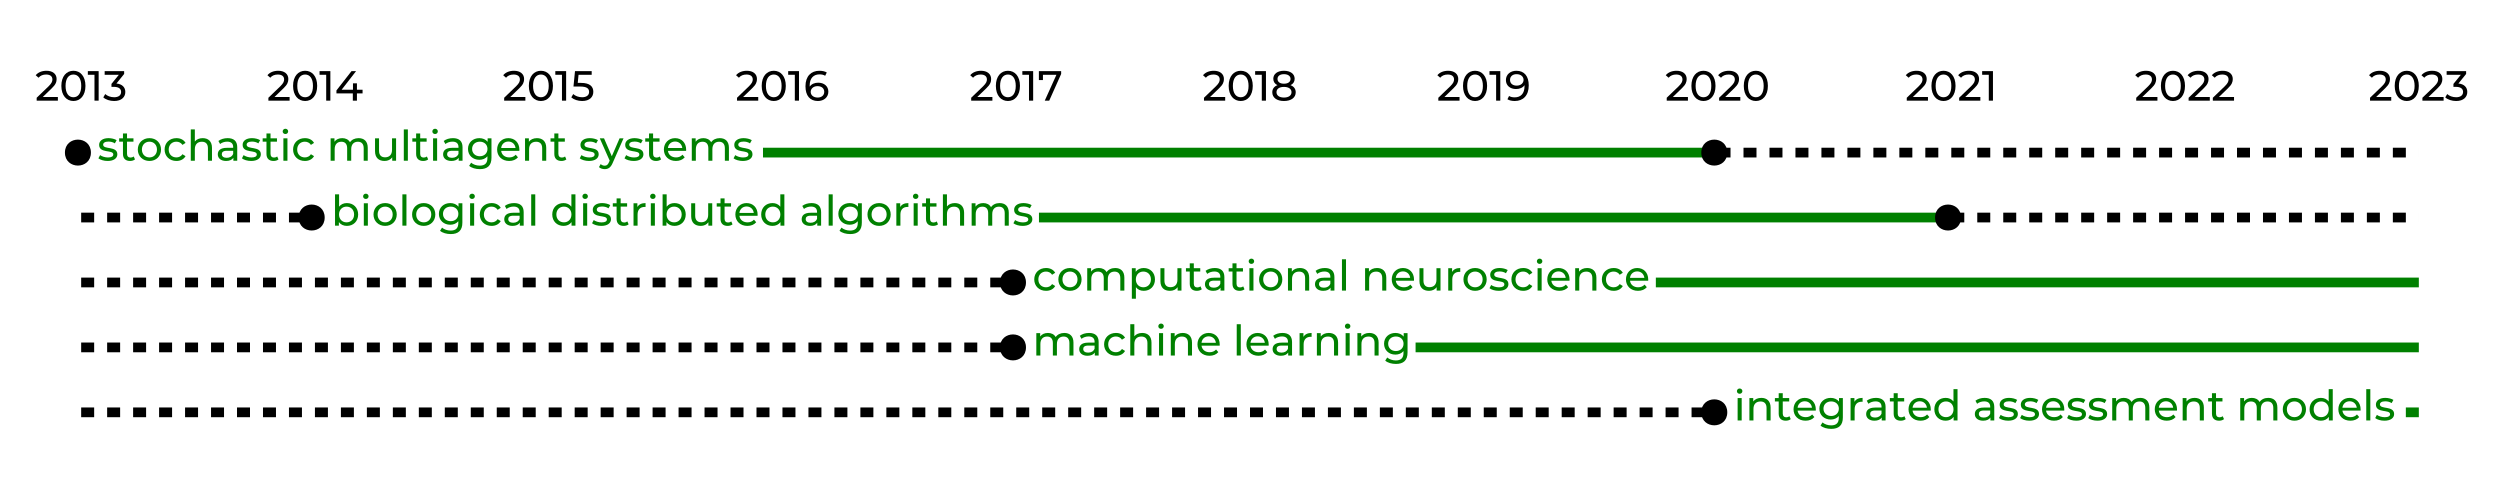
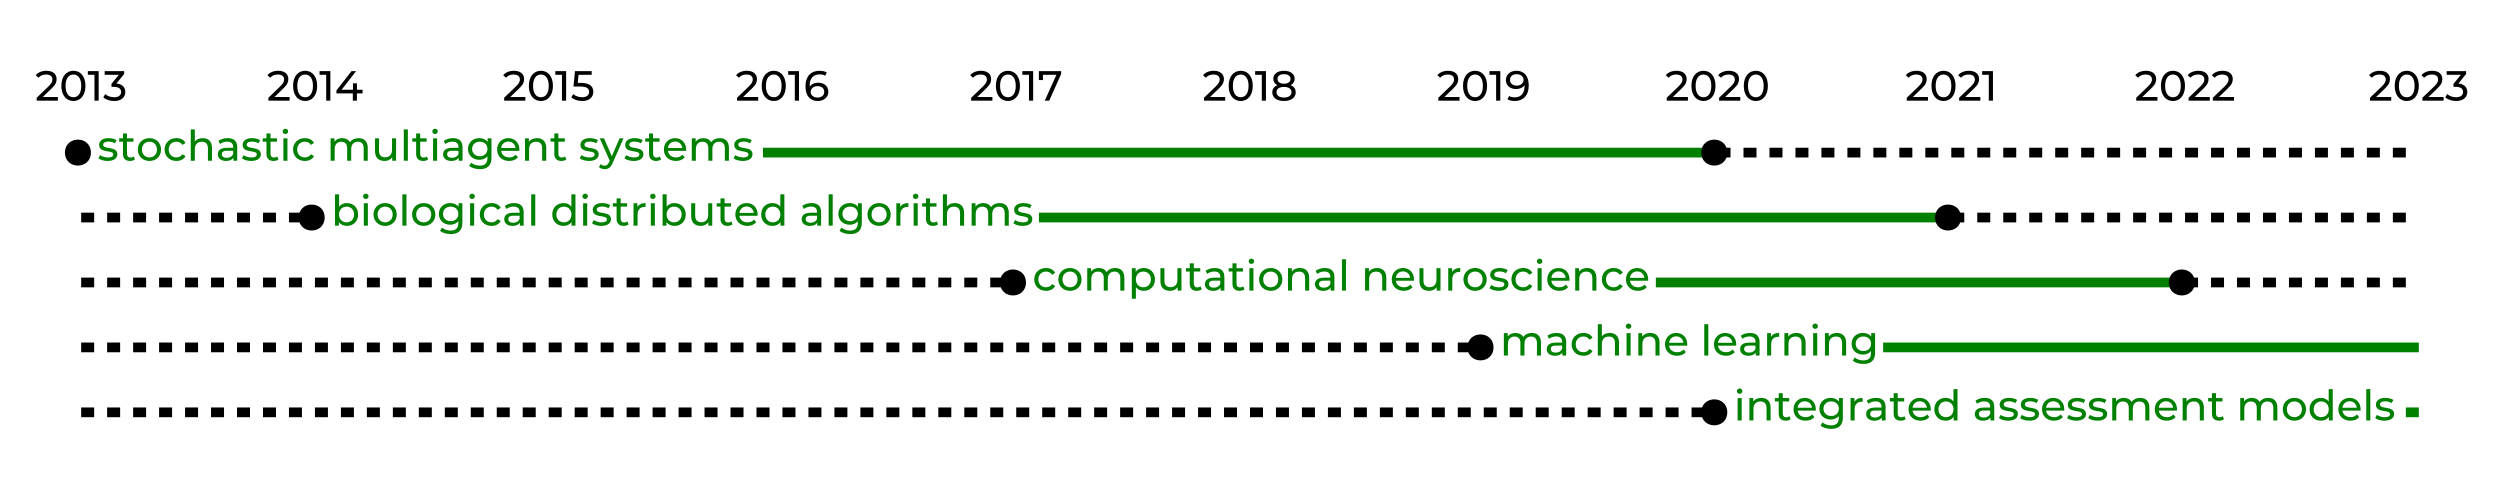
<svg xmlns="http://www.w3.org/2000/svg" xmlns:xlink="http://www.w3.org/1999/xlink" width="770pt" height="150pt" viewBox="0 0 770 150" version="1.1">
  <defs>
    <g>
      <symbol overflow="visible" id="glyph0-0">
        <path style="stroke:none;" d="M 7.109 0 L 7.109 -9.094 L 0.516 -9.094 L 0.516 0 Z M 1.562 -8.188 L 6.078 -8.188 L 6.078 -0.906 L 1.562 -0.906 Z M 1.562 -8.188 " />
      </symbol>
      <symbol overflow="visible" id="glyph0-1">
        <path style="stroke:none;" d="M 5.141 -3.812 C 6.375 -4.984 6.625 -5.781 6.625 -6.672 C 6.625 -8.234 5.406 -9.203 3.516 -9.203 C 2.094 -9.203 0.891 -8.703 0.188 -7.828 L 1.062 -7.062 C 1.625 -7.734 2.422 -8.047 3.391 -8.047 C 4.672 -8.047 5.328 -7.469 5.328 -6.531 C 5.328 -5.969 5.141 -5.391 4.188 -4.453 L 0.484 -0.891 L 0.484 0 L 7.016 0 L 7.016 -1.125 L 2.359 -1.125 Z M 5.141 -3.812 " />
      </symbol>
      <symbol overflow="visible" id="glyph0-2">
        <path style="stroke:none;" d="M 4.344 0.109 C 6.469 0.109 8.047 -1.594 8.047 -4.547 C 8.047 -7.516 6.469 -9.203 4.344 -9.203 C 2.203 -9.203 0.625 -7.516 0.625 -4.547 C 0.625 -1.594 2.203 0.109 4.344 0.109 Z M 4.344 -1.047 C 2.906 -1.047 1.922 -2.219 1.922 -4.547 C 1.922 -6.875 2.906 -8.047 4.344 -8.047 C 5.766 -8.047 6.75 -6.875 6.75 -4.547 C 6.75 -2.219 5.766 -1.047 4.344 -1.047 Z M 4.344 -1.047 " />
      </symbol>
      <symbol overflow="visible" id="glyph0-3">
        <path style="stroke:none;" d="M 0.109 -7.969 L 2.156 -7.969 L 2.156 0 L 3.438 0 L 3.438 -9.094 L 0.109 -9.094 Z M 0.109 -7.969 " />
      </symbol>
      <symbol overflow="visible" id="glyph0-4">
        <path style="stroke:none;" d="M 6.484 -8.219 L 6.484 -9.094 L 0.484 -9.094 L 0.484 -7.969 L 4.859 -7.969 L 2.578 -5.156 L 2.578 -4.25 L 3.297 -4.25 C 4.859 -4.25 5.547 -3.625 5.547 -2.672 C 5.547 -1.672 4.766 -1.047 3.406 -1.047 C 2.281 -1.047 1.281 -1.453 0.656 -2.031 L 0.062 -1 C 0.828 -0.312 2.109 0.109 3.406 0.109 C 5.719 0.109 6.844 -1.141 6.844 -2.672 C 6.844 -4.078 5.922 -5.109 4.109 -5.281 Z M 6.484 -8.219 " />
      </symbol>
      <symbol overflow="visible" id="glyph0-5">
        <path style="stroke:none;" d="M 6.812 -3.359 L 6.812 -5.328 L 5.594 -5.328 L 5.594 -3.359 L 2.094 -3.359 L 6.547 -9.094 L 5.141 -9.094 L 0.5 -3.141 L 0.5 -2.234 L 5.547 -2.234 L 5.547 0 L 6.812 0 L 6.812 -2.234 L 8.547 -2.234 L 8.547 -3.359 Z M 6.812 -3.359 " />
      </symbol>
      <symbol overflow="visible" id="glyph0-6">
        <path style="stroke:none;" d="M 2.203 -5.469 L 2.453 -7.969 L 6.5 -7.969 L 6.5 -9.094 L 1.359 -9.094 L 0.891 -4.344 L 2.953 -4.344 C 5.062 -4.344 5.703 -3.703 5.703 -2.672 C 5.703 -1.688 4.922 -1.047 3.547 -1.047 C 2.438 -1.047 1.438 -1.453 0.812 -2.031 L 0.219 -1 C 1 -0.312 2.281 0.109 3.562 0.109 C 5.891 0.109 7 -1.156 7 -2.734 C 7 -4.344 5.938 -5.469 3.219 -5.469 Z M 2.203 -5.469 " />
      </symbol>
      <symbol overflow="visible" id="glyph0-7">
        <path style="stroke:none;" d="M 4.547 -5.531 C 3.422 -5.531 2.453 -5.109 1.938 -4.328 C 1.922 -4.453 1.922 -4.547 1.922 -4.656 C 1.922 -6.922 3.109 -8.094 4.953 -8.094 C 5.609 -8.094 6.234 -7.969 6.688 -7.656 L 7.188 -8.672 C 6.609 -9.031 5.781 -9.203 4.922 -9.203 C 2.375 -9.203 0.625 -7.547 0.625 -4.438 C 0.625 -1.531 2 0.109 4.453 0.109 C 6.25 0.109 7.672 -1.016 7.672 -2.766 C 7.672 -4.453 6.359 -5.531 4.547 -5.531 Z M 4.391 -0.953 C 2.984 -0.953 2.234 -1.766 2.234 -2.703 C 2.234 -3.703 3.094 -4.469 4.328 -4.469 C 5.609 -4.469 6.406 -3.781 6.406 -2.719 C 6.406 -1.641 5.578 -0.953 4.391 -0.953 Z M 4.391 -0.953 " />
      </symbol>
      <symbol overflow="visible" id="glyph0-8">
        <path style="stroke:none;" d="M 0.391 -6.344 L 1.641 -6.344 L 1.641 -7.969 L 5.797 -7.969 L 2.203 0 L 3.578 0 L 7.25 -8.219 L 7.25 -9.094 L 0.391 -9.094 Z M 0.391 -6.344 " />
      </symbol>
      <symbol overflow="visible" id="glyph0-9">
        <path style="stroke:none;" d="M 6.188 -4.766 C 7.016 -5.156 7.469 -5.844 7.469 -6.734 C 7.469 -8.25 6.156 -9.203 4.172 -9.203 C 2.203 -9.203 0.891 -8.25 0.891 -6.734 C 0.891 -5.844 1.344 -5.156 2.172 -4.766 C 1.141 -4.375 0.578 -3.609 0.578 -2.578 C 0.578 -0.922 1.969 0.109 4.172 0.109 C 6.391 0.109 7.797 -0.922 7.797 -2.578 C 7.797 -3.609 7.234 -4.375 6.188 -4.766 Z M 4.172 -8.156 C 5.391 -8.156 6.203 -7.594 6.203 -6.688 C 6.203 -5.781 5.438 -5.219 4.172 -5.219 C 2.922 -5.219 2.188 -5.781 2.188 -6.688 C 2.188 -7.594 2.953 -8.156 4.172 -8.156 Z M 4.172 -0.953 C 2.734 -0.953 1.875 -1.594 1.875 -2.609 C 1.875 -3.609 2.734 -4.234 4.172 -4.234 C 5.609 -4.234 6.5 -3.609 6.5 -2.609 C 6.5 -1.594 5.609 -0.953 4.172 -0.953 Z M 4.172 -0.953 " />
      </symbol>
      <symbol overflow="visible" id="glyph0-10">
        <path style="stroke:none;" d="M 3.578 -9.203 C 1.766 -9.203 0.359 -8.094 0.359 -6.328 C 0.359 -4.656 1.656 -3.578 3.469 -3.578 C 4.609 -3.578 5.562 -3.984 6.094 -4.766 L 6.094 -4.453 C 6.094 -2.172 4.922 -1.016 3.078 -1.016 C 2.422 -1.016 1.812 -1.125 1.328 -1.438 L 0.828 -0.422 C 1.422 -0.062 2.234 0.109 3.094 0.109 C 5.641 0.109 7.391 -1.562 7.391 -4.672 C 7.391 -7.562 6.016 -9.203 3.578 -9.203 Z M 3.688 -4.625 C 2.422 -4.625 1.625 -5.312 1.625 -6.391 C 1.625 -7.469 2.438 -8.156 3.625 -8.156 C 5.047 -8.156 5.797 -7.328 5.797 -6.391 C 5.797 -5.391 4.938 -4.625 3.688 -4.625 Z M 3.688 -4.625 " />
      </symbol>
      <symbol overflow="visible" id="glyph0-11">
        <path style="stroke:none;" d="M 3.156 0.078 C 4.984 0.078 6.141 -0.719 6.141 -1.969 C 6.141 -4.641 1.766 -3.312 1.766 -4.938 C 1.766 -5.484 2.297 -5.891 3.391 -5.891 C 4.062 -5.891 4.766 -5.75 5.375 -5.344 L 5.922 -6.328 C 5.312 -6.719 4.297 -6.953 3.406 -6.953 C 1.641 -6.953 0.531 -6.125 0.531 -4.891 C 0.531 -2.141 4.891 -3.484 4.891 -1.938 C 4.891 -1.359 4.406 -1 3.25 -1 C 2.359 -1 1.422 -1.297 0.828 -1.719 L 0.312 -0.734 C 0.891 -0.266 2.016 0.078 3.156 0.078 Z M 3.156 0.078 " />
      </symbol>
      <symbol overflow="visible" id="glyph0-12">
        <path style="stroke:none;" d="M 4.672 -1.297 C 4.406 -1.094 4.062 -0.969 3.688 -0.969 C 3 -0.969 2.609 -1.391 2.609 -2.125 L 2.609 -5.859 L 4.594 -5.859 L 4.594 -6.891 L 2.609 -6.891 L 2.609 -8.391 L 1.359 -8.391 L 1.359 -6.891 L 0.188 -6.891 L 0.188 -5.859 L 1.359 -5.859 L 1.359 -2.078 C 1.359 -0.688 2.156 0.078 3.547 0.078 C 4.109 0.078 4.688 -0.078 5.062 -0.406 Z M 4.672 -1.297 " />
      </symbol>
      <symbol overflow="visible" id="glyph0-13">
        <path style="stroke:none;" d="M 4.141 0.078 C 6.203 0.078 7.703 -1.391 7.703 -3.438 C 7.703 -5.5 6.203 -6.953 4.141 -6.953 C 2.062 -6.953 0.547 -5.5 0.547 -3.438 C 0.547 -1.391 2.062 0.078 4.141 0.078 Z M 4.141 -1.016 C 2.812 -1.016 1.812 -1.969 1.812 -3.438 C 1.812 -4.906 2.812 -5.859 4.141 -5.859 C 5.453 -5.859 6.453 -4.906 6.453 -3.438 C 6.453 -1.969 5.453 -1.016 4.141 -1.016 Z M 4.141 -1.016 " />
      </symbol>
      <symbol overflow="visible" id="glyph0-14">
        <path style="stroke:none;" d="M 4.188 0.078 C 5.422 0.078 6.453 -0.438 7 -1.406 L 6.047 -2 C 5.609 -1.328 4.922 -1.016 4.172 -1.016 C 2.828 -1.016 1.812 -1.953 1.812 -3.438 C 1.812 -4.906 2.828 -5.859 4.172 -5.859 C 4.922 -5.859 5.609 -5.547 6.047 -4.875 L 7 -5.484 C 6.453 -6.453 5.422 -6.953 4.188 -6.953 C 2.062 -6.953 0.547 -5.5 0.547 -3.438 C 0.547 -1.391 2.062 0.078 4.188 0.078 Z M 4.188 0.078 " />
      </symbol>
      <symbol overflow="visible" id="glyph0-15">
        <path style="stroke:none;" d="M 4.859 -6.953 C 3.812 -6.953 2.953 -6.578 2.438 -5.922 L 2.438 -9.641 L 1.188 -9.641 L 1.188 0 L 2.438 0 L 2.438 -3.547 C 2.438 -5.047 3.281 -5.844 4.609 -5.844 C 5.797 -5.844 6.469 -5.172 6.469 -3.828 L 6.469 0 L 7.719 0 L 7.719 -3.969 C 7.719 -6 6.531 -6.953 4.859 -6.953 Z M 4.859 -6.953 " />
      </symbol>
      <symbol overflow="visible" id="glyph0-16">
        <path style="stroke:none;" d="M 3.688 -6.953 C 2.594 -6.953 1.562 -6.641 0.844 -6.078 L 1.359 -5.141 C 1.891 -5.594 2.734 -5.875 3.547 -5.875 C 4.781 -5.875 5.391 -5.266 5.391 -4.219 L 5.391 -3.969 L 3.422 -3.969 C 1.359 -3.969 0.656 -3.062 0.656 -1.953 C 0.656 -0.75 1.641 0.078 3.203 0.078 C 4.281 0.078 5.047 -0.281 5.453 -0.906 L 5.453 0 L 6.641 0 L 6.641 -4.156 C 6.641 -6.047 5.578 -6.953 3.688 -6.953 Z M 3.406 -0.891 C 2.453 -0.891 1.891 -1.312 1.891 -2 C 1.891 -2.594 2.234 -3.062 3.469 -3.062 L 5.391 -3.062 L 5.391 -2.109 C 5.078 -1.312 4.344 -0.891 3.406 -0.891 Z M 3.406 -0.891 " />
      </symbol>
      <symbol overflow="visible" id="glyph0-17">
        <path style="stroke:none;" d="M 1.812 -8.219 C 2.297 -8.219 2.656 -8.578 2.656 -9.047 C 2.656 -9.484 2.281 -9.844 1.812 -9.844 C 1.328 -9.844 0.969 -9.484 0.969 -9.016 C 0.969 -8.562 1.328 -8.219 1.812 -8.219 Z M 2.438 0 L 2.438 -6.891 L 1.188 -6.891 L 1.188 0 Z M 2.438 0 " />
      </symbol>
      <symbol overflow="visible" id="glyph0-18">
        <path style="stroke:none;" d="" />
      </symbol>
      <symbol overflow="visible" id="glyph0-19">
        <path style="stroke:none;" d="M 9.797 -6.953 C 8.625 -6.953 7.672 -6.469 7.156 -5.688 C 6.688 -6.531 5.812 -6.953 4.766 -6.953 C 3.719 -6.953 2.875 -6.562 2.375 -5.859 L 2.375 -6.891 L 1.188 -6.891 L 1.188 0 L 2.438 0 L 2.438 -3.547 C 2.438 -5.047 3.25 -5.844 4.5 -5.844 C 5.625 -5.844 6.281 -5.172 6.281 -3.828 L 6.281 0 L 7.531 0 L 7.531 -3.547 C 7.531 -5.047 8.344 -5.844 9.594 -5.844 C 10.719 -5.844 11.375 -5.172 11.375 -3.828 L 11.375 0 L 12.625 0 L 12.625 -3.969 C 12.625 -6 11.484 -6.953 9.797 -6.953 Z M 9.797 -6.953 " />
      </symbol>
      <symbol overflow="visible" id="glyph0-20">
        <path style="stroke:none;" d="M 6.359 -3.328 C 6.359 -1.844 5.531 -1.047 4.219 -1.047 C 3.047 -1.047 2.359 -1.719 2.359 -3.062 L 2.359 -6.891 L 1.125 -6.891 L 1.125 -2.922 C 1.125 -0.891 2.297 0.078 4.078 0.078 C 5.062 0.078 5.922 -0.328 6.422 -1.047 L 6.422 0 L 7.609 0 L 7.609 -6.891 L 6.359 -6.891 Z M 6.359 -3.328 " />
      </symbol>
      <symbol overflow="visible" id="glyph0-21">
        <path style="stroke:none;" d="M 2.438 0 L 2.438 -9.641 L 1.188 -9.641 L 1.188 0 Z M 2.438 0 " />
      </symbol>
      <symbol overflow="visible" id="glyph0-22">
        <path style="stroke:none;" d="M 6.594 -5.828 C 6 -6.578 5.062 -6.953 4.047 -6.953 C 2.047 -6.953 0.547 -5.609 0.547 -3.625 C 0.547 -1.641 2.047 -0.281 4.047 -0.281 C 5.031 -0.281 5.922 -0.641 6.531 -1.359 L 6.531 -0.812 C 6.531 0.75 5.781 1.516 4.156 1.516 C 3.141 1.516 2.141 1.156 1.516 0.609 L 0.906 1.578 C 1.656 2.25 2.938 2.594 4.203 2.594 C 6.531 2.594 7.781 1.5 7.781 -0.938 L 7.781 -6.891 L 6.594 -6.891 Z M 4.188 -1.375 C 2.797 -1.375 1.812 -2.297 1.812 -3.625 C 1.812 -4.969 2.797 -5.859 4.188 -5.859 C 5.562 -5.859 6.547 -4.969 6.547 -3.625 C 6.547 -2.297 5.562 -1.375 4.188 -1.375 Z M 4.188 -1.375 " />
      </symbol>
      <symbol overflow="visible" id="glyph0-23">
        <path style="stroke:none;" d="M 7.406 -3.406 C 7.406 -5.531 6 -6.953 4 -6.953 C 2.016 -6.953 0.547 -5.484 0.547 -3.438 C 0.547 -1.391 2.031 0.078 4.25 0.078 C 5.391 0.078 6.344 -0.312 6.969 -1.047 L 6.281 -1.844 C 5.766 -1.281 5.094 -1.016 4.297 -1.016 C 2.922 -1.016 1.953 -1.812 1.797 -3.031 L 7.391 -3.031 C 7.391 -3.141 7.406 -3.297 7.406 -3.406 Z M 4 -5.906 C 5.219 -5.906 6.078 -5.078 6.219 -3.922 L 1.797 -3.922 C 1.922 -5.094 2.812 -5.906 4 -5.906 Z M 4 -5.906 " />
      </symbol>
      <symbol overflow="visible" id="glyph0-24">
        <path style="stroke:none;" d="M 4.859 -6.953 C 3.766 -6.953 2.891 -6.547 2.375 -5.844 L 2.375 -6.891 L 1.188 -6.891 L 1.188 0 L 2.438 0 L 2.438 -3.547 C 2.438 -5.047 3.281 -5.844 4.609 -5.844 C 5.797 -5.844 6.469 -5.172 6.469 -3.828 L 6.469 0 L 7.719 0 L 7.719 -3.969 C 7.719 -6 6.531 -6.953 4.859 -6.953 Z M 4.859 -6.953 " />
      </symbol>
      <symbol overflow="visible" id="glyph0-25">
        <path style="stroke:none;" d="M 3.672 -1.375 L 1.281 -6.891 L -0.031 -6.891 L 3.016 -0.016 L 2.797 0.469 C 2.453 1.266 2.078 1.531 1.484 1.531 C 1.016 1.531 0.578 1.359 0.25 1.031 L -0.281 1.969 C 0.141 2.375 0.812 2.594 1.484 2.594 C 2.531 2.594 3.328 2.141 3.938 0.688 L 7.281 -6.891 L 6.062 -6.891 Z M 3.672 -1.375 " />
      </symbol>
      <symbol overflow="visible" id="glyph0-26">
        <path style="stroke:none;" d="M 4.844 -6.953 C 3.859 -6.953 3 -6.594 2.438 -5.844 L 2.438 -9.641 L 1.188 -9.641 L 1.188 0 L 2.375 0 L 2.375 -1.094 C 2.938 -0.312 3.828 0.078 4.844 0.078 C 6.844 0.078 8.312 -1.344 8.312 -3.438 C 8.312 -5.547 6.844 -6.953 4.844 -6.953 Z M 4.734 -1.016 C 3.422 -1.016 2.422 -1.969 2.422 -3.438 C 2.422 -4.906 3.422 -5.859 4.734 -5.859 C 6.062 -5.859 7.062 -4.906 7.062 -3.438 C 7.062 -1.969 6.062 -1.016 4.734 -1.016 Z M 4.734 -1.016 " />
      </symbol>
      <symbol overflow="visible" id="glyph0-27">
        <path style="stroke:none;" d="M 6.438 -5.844 C 5.859 -6.594 5 -6.953 4.031 -6.953 C 2.016 -6.953 0.547 -5.547 0.547 -3.438 C 0.547 -1.344 2.016 0.078 4.031 0.078 C 5.047 0.078 5.922 -0.312 6.484 -1.094 L 6.484 0 L 7.688 0 L 7.688 -9.641 L 6.438 -9.641 Z M 4.141 -1.016 C 2.812 -1.016 1.812 -1.969 1.812 -3.438 C 1.812 -4.906 2.812 -5.859 4.141 -5.859 C 5.453 -5.859 6.453 -4.906 6.453 -3.438 C 6.453 -1.969 5.453 -1.016 4.141 -1.016 Z M 4.141 -1.016 " />
      </symbol>
      <symbol overflow="visible" id="glyph0-28">
        <path style="stroke:none;" d="M 2.375 -6.891 L 1.188 -6.891 L 1.188 0 L 2.438 0 L 2.438 -3.438 C 2.438 -4.938 3.266 -5.766 4.609 -5.766 C 4.688 -5.766 4.781 -5.766 4.891 -5.75 L 4.891 -6.953 C 3.672 -6.953 2.828 -6.531 2.375 -5.734 Z M 2.375 -6.891 " />
      </symbol>
      <symbol overflow="visible" id="glyph0-29">
        <path style="stroke:none;" d="M 4.844 -6.953 C 3.828 -6.953 2.938 -6.562 2.375 -5.797 L 2.375 -6.891 L 1.188 -6.891 L 1.188 2.516 L 2.438 2.516 L 2.438 -1.047 C 3 -0.297 3.859 0.078 4.844 0.078 C 6.844 0.078 8.312 -1.328 8.312 -3.438 C 8.312 -5.547 6.844 -6.953 4.844 -6.953 Z M 4.734 -1.016 C 3.422 -1.016 2.422 -1.969 2.422 -3.438 C 2.422 -4.906 3.422 -5.859 4.734 -5.859 C 6.062 -5.859 7.062 -4.906 7.062 -3.438 C 7.062 -1.969 6.062 -1.016 4.734 -1.016 Z M 4.734 -1.016 " />
      </symbol>
    </g>
  </defs>
-   <g id="surface541">
+   <g id="surface11">
    <rect x="0" y="0" width="770" height="150" style="fill:rgb(100%,100%,100%);fill-opacity:1;stroke:none;" />
    <g style="fill:rgb(0%,0%,0%);fill-opacity:1;">
      <use xlink:href="#glyph0-1" x="10.81" y="31" />
      <use xlink:href="#glyph0-2" x="18.273" y="31" />
      <use xlink:href="#glyph0-3" x="26.944" y="31" />
      <use xlink:href="#glyph0-4" x="31.753" y="31" />
    </g>
    <g style="fill:rgb(0%,0%,0%);fill-opacity:1;">
      <use xlink:href="#glyph0-1" x="82.18" y="31" />
      <use xlink:href="#glyph0-2" x="89.642" y="31" />
      <use xlink:href="#glyph0-3" x="98.313" y="31" />
      <use xlink:href="#glyph0-5" x="103.123" y="31" />
    </g>
    <g style="fill:rgb(0%,0%,0%);fill-opacity:1;">
      <use xlink:href="#glyph0-1" x="154.798" y="31" />
      <use xlink:href="#glyph0-2" x="162.26" y="31" />
      <use xlink:href="#glyph0-3" x="170.93" y="31" />
      <use xlink:href="#glyph0-6" x="175.74" y="31" />
    </g>
    <g style="fill:rgb(0%,0%,0%);fill-opacity:1;">
      <use xlink:href="#glyph0-1" x="226.518" y="31" />
      <use xlink:href="#glyph0-2" x="233.98" y="31" />
      <use xlink:href="#glyph0-3" x="242.651" y="31" />
      <use xlink:href="#glyph0-7" x="247.461" y="31" />
    </g>
    <g style="fill:rgb(0%,0%,0%);fill-opacity:1;">
      <use xlink:href="#glyph0-1" x="298.642" y="31" />
      <use xlink:href="#glyph0-2" x="306.103" y="31" />
      <use xlink:href="#glyph0-3" x="314.774" y="31" />
      <use xlink:href="#glyph0-8" x="319.584" y="31" />
    </g>
    <g style="fill:rgb(0%,0%,0%);fill-opacity:1;">
      <use xlink:href="#glyph0-1" x="370.342" y="31" />
      <use xlink:href="#glyph0-2" x="377.805" y="31" />
      <use xlink:href="#glyph0-3" x="386.476" y="31" />
      <use xlink:href="#glyph0-9" x="391.286" y="31" />
    </g>
    <g style="fill:rgb(0%,0%,0%);fill-opacity:1;">
      <use xlink:href="#glyph0-1" x="442.518" y="31" />
      <use xlink:href="#glyph0-2" x="449.98" y="31" />
      <use xlink:href="#glyph0-3" x="458.651" y="31" />
      <use xlink:href="#glyph0-10" x="463.461" y="31" />
    </g>
    <g style="fill:rgb(0%,0%,0%);fill-opacity:1;">
      <use xlink:href="#glyph0-1" x="512.867" y="31" />
      <use xlink:href="#glyph0-2" x="520.329" y="31" />
      <use xlink:href="#glyph0-1" x="529" y="31" />
      <use xlink:href="#glyph0-2" x="536.462" y="31" />
    </g>
    <g style="fill:rgb(0%,0%,0%);fill-opacity:1;">
      <use xlink:href="#glyph0-1" x="586.798" y="31" />
      <use xlink:href="#glyph0-2" x="594.26" y="31" />
      <use xlink:href="#glyph0-1" x="602.931" y="31" />
      <use xlink:href="#glyph0-3" x="610.393" y="31" />
    </g>
    <g style="fill:rgb(0%,0%,0%);fill-opacity:1;">
      <use xlink:href="#glyph0-1" x="657.471" y="31" />
      <use xlink:href="#glyph0-2" x="664.933" y="31" />
      <use xlink:href="#glyph0-1" x="673.605" y="31" />
      <use xlink:href="#glyph0-1" x="681.067" y="31" />
    </g>
    <g style="fill:rgb(0%,0%,0%);fill-opacity:1;">
      <use xlink:href="#glyph0-1" x="729.485" y="31" />
      <use xlink:href="#glyph0-2" x="736.947" y="31" />
      <use xlink:href="#glyph0-1" x="745.617" y="31" />
      <use xlink:href="#glyph0-4" x="753.08" y="31" />
    </g>
    <path style="fill:none;stroke-width:3;stroke-linecap:butt;stroke-linejoin:miter;stroke:rgb(0%,0%,0%);stroke-opacity:1;stroke-dasharray:4,4;stroke-miterlimit:10;" d="M 25 47 L 25 47 " />
    <path style=" stroke:none;fill-rule:nonzero;fill:rgb(0%,0%,0%);fill-opacity:1;" d="M 28 47 C 28 52.332 20 52.332 20 47 C 20 41.668 28 41.668 28 47 " />
    <g style="fill:rgb(0%,50.196%,0%);fill-opacity:1;">
      <use xlink:href="#glyph0-11" x="30" y="49.5" />
      <use xlink:href="#glyph0-12" x="36.513" y="49.5" />
      <use xlink:href="#glyph0-13" x="41.895" y="49.5" />
      <use xlink:href="#glyph0-14" x="50.15" y="49.5" />
      <use xlink:href="#glyph0-15" x="57.573" y="49.5" />
      <use xlink:href="#glyph0-16" x="66.426" y="49.5" />
      <use xlink:href="#glyph0-11" x="74.2" y="49.5" />
      <use xlink:href="#glyph0-12" x="80.713" y="49.5" />
      <use xlink:href="#glyph0-17" x="86.095" y="49.5" />
      <use xlink:href="#glyph0-14" x="89.722" y="49.5" />
      <use xlink:href="#glyph0-18" x="97.145" y="49.5" />
      <use xlink:href="#glyph0-19" x="100.642" y="49.5" />
      <use xlink:href="#glyph0-20" x="114.383" y="49.5" />
      <use xlink:href="#glyph0-21" x="123.184" y="49.5" />
      <use xlink:href="#glyph0-12" x="126.811" y="49.5" />
      <use xlink:href="#glyph0-17" x="132.193" y="49.5" />
      <use xlink:href="#glyph0-16" x="135.82" y="49.5" />
      <use xlink:href="#glyph0-22" x="143.594" y="49.5" />
      <use xlink:href="#glyph0-23" x="152.564" y="49.5" />
      <use xlink:href="#glyph0-24" x="160.52" y="49.5" />
      <use xlink:href="#glyph0-12" x="169.373" y="49.5" />
      <use xlink:href="#glyph0-18" x="174.755" y="49.5" />
      <use xlink:href="#glyph0-11" x="178.252" y="49.5" />
      <use xlink:href="#glyph0-25" x="184.765" y="49.5" />
      <use xlink:href="#glyph0-11" x="192.032" y="49.5" />
      <use xlink:href="#glyph0-12" x="198.545" y="49.5" />
      <use xlink:href="#glyph0-23" x="203.927" y="49.5" />
      <use xlink:href="#glyph0-19" x="211.883" y="49.5" />
      <use xlink:href="#glyph0-11" x="225.624" y="49.5" />
    </g>
    <path style="fill:none;stroke-width:3;stroke-linecap:butt;stroke-linejoin:miter;stroke:rgb(0%,50.196%,0%);stroke-opacity:1;stroke-miterlimit:10;" d="M 235 47 L 529 47 " />
    <path style="fill:none;stroke-width:3;stroke-linecap:butt;stroke-linejoin:miter;stroke:rgb(0%,0%,0%);stroke-opacity:1;stroke-dasharray:4,4;stroke-miterlimit:10;" d="M 529 47 L 745 47 " />
    <path style=" stroke:none;fill-rule:nonzero;fill:rgb(0%,0%,0%);fill-opacity:1;" d="M 532 47 C 532 52.332 524 52.332 524 47 C 524 41.668 532 41.668 532 47 " />
    <path style="fill:none;stroke-width:3;stroke-linecap:butt;stroke-linejoin:miter;stroke:rgb(0%,0%,0%);stroke-opacity:1;stroke-dasharray:4,4;stroke-miterlimit:10;" d="M 25 67 L 97 67 " />
    <path style=" stroke:none;fill-rule:nonzero;fill:rgb(0%,0%,0%);fill-opacity:1;" d="M 100 67 C 100 72.332 92 72.332 92 67 C 92 61.668 100 61.668 100 67 " />
    <g style="fill:rgb(0%,50.196%,0%);fill-opacity:1;">
      <use xlink:href="#glyph0-26" x="102" y="69.5" />
      <use xlink:href="#glyph0-17" x="110.866" y="69.5" />
      <use xlink:href="#glyph0-13" x="114.493" y="69.5" />
      <use xlink:href="#glyph0-21" x="122.748" y="69.5" />
      <use xlink:href="#glyph0-13" x="126.375" y="69.5" />
      <use xlink:href="#glyph0-22" x="134.63" y="69.5" />
      <use xlink:href="#glyph0-17" x="143.6" y="69.5" />
      <use xlink:href="#glyph0-14" x="147.227" y="69.5" />
      <use xlink:href="#glyph0-16" x="154.65" y="69.5" />
      <use xlink:href="#glyph0-21" x="162.424" y="69.5" />
      <use xlink:href="#glyph0-18" x="166.051" y="69.5" />
      <use xlink:href="#glyph0-27" x="169.548" y="69.5" />
      <use xlink:href="#glyph0-17" x="178.414" y="69.5" />
      <use xlink:href="#glyph0-11" x="182.041" y="69.5" />
      <use xlink:href="#glyph0-12" x="188.554" y="69.5" />
      <use xlink:href="#glyph0-28" x="193.936" y="69.5" />
      <use xlink:href="#glyph0-17" x="199.266" y="69.5" />
      <use xlink:href="#glyph0-26" x="202.893" y="69.5" />
      <use xlink:href="#glyph0-20" x="211.759" y="69.5" />
      <use xlink:href="#glyph0-12" x="220.56" y="69.5" />
      <use xlink:href="#glyph0-23" x="225.942" y="69.5" />
      <use xlink:href="#glyph0-27" x="233.898" y="69.5" />
      <use xlink:href="#glyph0-18" x="242.764" y="69.5" />
      <use xlink:href="#glyph0-16" x="246.261" y="69.5" />
      <use xlink:href="#glyph0-21" x="254.035" y="69.5" />
      <use xlink:href="#glyph0-22" x="257.662" y="69.5" />
      <use xlink:href="#glyph0-13" x="266.632" y="69.5" />
      <use xlink:href="#glyph0-28" x="274.887" y="69.5" />
      <use xlink:href="#glyph0-17" x="280.217" y="69.5" />
      <use xlink:href="#glyph0-12" x="283.844" y="69.5" />
      <use xlink:href="#glyph0-15" x="289.226" y="69.5" />
      <use xlink:href="#glyph0-19" x="298.079" y="69.5" />
      <use xlink:href="#glyph0-11" x="311.82" y="69.5" />
    </g>
    <path style="fill:none;stroke-width:3;stroke-linecap:butt;stroke-linejoin:miter;stroke:rgb(0%,50.196%,0%);stroke-opacity:1;stroke-miterlimit:10;" d="M 320 67 L 601 67 " />
    <path style="fill:none;stroke-width:3;stroke-linecap:butt;stroke-linejoin:miter;stroke:rgb(0%,0%,0%);stroke-opacity:1;stroke-dasharray:4,4;stroke-miterlimit:10;" d="M 601 67 L 745 67 " />
    <path style=" stroke:none;fill-rule:nonzero;fill:rgb(0%,0%,0%);fill-opacity:1;" d="M 604 67 C 604 72.332 596 72.332 596 67 C 596 61.668 604 61.668 604 67 " />
    <path style="fill:none;stroke-width:3;stroke-linecap:butt;stroke-linejoin:miter;stroke:rgb(0%,0%,0%);stroke-opacity:1;stroke-dasharray:4,4;stroke-miterlimit:10;" d="M 25 87 L 313 87 " />
    <path style=" stroke:none;fill-rule:nonzero;fill:rgb(0%,0%,0%);fill-opacity:1;" d="M 316 87 C 316 92.332 308 92.332 308 87 C 308 81.668 316 81.668 316 87 " />
    <g style="fill:rgb(0%,50.196%,0%);fill-opacity:1;">
      <use xlink:href="#glyph0-14" x="318" y="89.5" />
      <use xlink:href="#glyph0-13" x="325.423" y="89.5" />
      <use xlink:href="#glyph0-19" x="333.678" y="89.5" />
      <use xlink:href="#glyph0-29" x="347.419" y="89.5" />
      <use xlink:href="#glyph0-20" x="356.285" y="89.5" />
      <use xlink:href="#glyph0-12" x="365.086" y="89.5" />
      <use xlink:href="#glyph0-16" x="370.468" y="89.5" />
      <use xlink:href="#glyph0-12" x="378.242" y="89.5" />
      <use xlink:href="#glyph0-17" x="383.624" y="89.5" />
      <use xlink:href="#glyph0-13" x="387.251" y="89.5" />
      <use xlink:href="#glyph0-24" x="395.506" y="89.5" />
      <use xlink:href="#glyph0-16" x="404.359" y="89.5" />
      <use xlink:href="#glyph0-21" x="412.133" y="89.5" />
      <use xlink:href="#glyph0-18" x="415.76" y="89.5" />
      <use xlink:href="#glyph0-24" x="419.257" y="89.5" />
      <use xlink:href="#glyph0-23" x="428.11" y="89.5" />
      <use xlink:href="#glyph0-20" x="436.066" y="89.5" />
      <use xlink:href="#glyph0-28" x="444.867" y="89.5" />
      <use xlink:href="#glyph0-13" x="450.197" y="89.5" />
      <use xlink:href="#glyph0-11" x="458.452" y="89.5" />
      <use xlink:href="#glyph0-14" x="464.965" y="89.5" />
      <use xlink:href="#glyph0-17" x="472.388" y="89.5" />
      <use xlink:href="#glyph0-23" x="476.015" y="89.5" />
      <use xlink:href="#glyph0-24" x="483.971" y="89.5" />
      <use xlink:href="#glyph0-14" x="492.824" y="89.5" />
      <use xlink:href="#glyph0-23" x="500.247" y="89.5" />
    </g>
-     <path style="fill:none;stroke-width:3;stroke-linecap:butt;stroke-linejoin:miter;stroke:rgb(0%,50.196%,0%);stroke-opacity:1;stroke-miterlimit:10;" d="M 510 87 L 745 87 " />
-     <path style="fill:none;stroke-width:3;stroke-linecap:butt;stroke-linejoin:miter;stroke:rgb(0%,0%,0%);stroke-opacity:1;stroke-dasharray:4,4;stroke-miterlimit:10;" d="M 745 87 L 745 87 " />
-     <path style="fill:none;stroke-width:3;stroke-linecap:butt;stroke-linejoin:miter;stroke:rgb(0%,0%,0%);stroke-opacity:1;stroke-dasharray:4,4;stroke-miterlimit:10;" d="M 25 107 L 313 107 " />
-     <path style=" stroke:none;fill-rule:nonzero;fill:rgb(0%,0%,0%);fill-opacity:1;" d="M 316 107 C 316 112.332 308 112.332 308 107 C 308 101.668 316 101.668 316 107 " />
-     <g style="fill:rgb(0%,50.196%,0%);fill-opacity:1;">
-       <use xlink:href="#glyph0-19" x="318" y="109.5" />
-       <use xlink:href="#glyph0-16" x="331.741" y="109.5" />
-       <use xlink:href="#glyph0-14" x="339.515" y="109.5" />
-       <use xlink:href="#glyph0-15" x="346.938" y="109.5" />
-       <use xlink:href="#glyph0-17" x="355.791" y="109.5" />
-       <use xlink:href="#glyph0-24" x="359.418" y="109.5" />
-       <use xlink:href="#glyph0-23" x="368.271" y="109.5" />
-       <use xlink:href="#glyph0-18" x="376.227" y="109.5" />
-       <use xlink:href="#glyph0-21" x="379.724" y="109.5" />
-       <use xlink:href="#glyph0-23" x="383.351" y="109.5" />
-       <use xlink:href="#glyph0-16" x="391.307" y="109.5" />
-       <use xlink:href="#glyph0-28" x="399.081" y="109.5" />
-       <use xlink:href="#glyph0-24" x="404.411" y="109.5" />
-       <use xlink:href="#glyph0-17" x="413.264" y="109.5" />
-       <use xlink:href="#glyph0-24" x="416.891" y="109.5" />
-       <use xlink:href="#glyph0-22" x="425.744" y="109.5" />
-     </g>
-     <path style="fill:none;stroke-width:3;stroke-linecap:butt;stroke-linejoin:miter;stroke:rgb(0%,50.196%,0%);stroke-opacity:1;stroke-miterlimit:10;" d="M 436 107 L 745 107 " />
+     <path style="fill:none;stroke-width:3;stroke-linecap:butt;stroke-linejoin:miter;stroke:rgb(0%,50.196%,0%);stroke-opacity:1;stroke-miterlimit:10;" d="M 510 87 L 673 87 " />
+     <path style="fill:none;stroke-width:3;stroke-linecap:butt;stroke-linejoin:miter;stroke:rgb(0%,0%,0%);stroke-opacity:1;stroke-dasharray:4,4;stroke-miterlimit:10;" d="M 673 87 L 745 87 " />
+     <path style=" stroke:none;fill-rule:nonzero;fill:rgb(0%,0%,0%);fill-opacity:1;" d="M 676 87 C 676 92.332 668 92.332 668 87 C 668 81.668 676 81.668 676 87 " />
+     <path style="fill:none;stroke-width:3;stroke-linecap:butt;stroke-linejoin:miter;stroke:rgb(0%,0%,0%);stroke-opacity:1;stroke-dasharray:4,4;stroke-miterlimit:10;" d="M 25 107 L 457 107 " />
+     <path style=" stroke:none;fill-rule:nonzero;fill:rgb(0%,0%,0%);fill-opacity:1;" d="M 460 107 C 460 112.332 452 112.332 452 107 C 452 101.668 460 101.668 460 107 " />
+     <g style="fill:rgb(0%,50.196%,0%);fill-opacity:1;">
+       <use xlink:href="#glyph0-19" x="462" y="109.5" />
+       <use xlink:href="#glyph0-16" x="475.741" y="109.5" />
+       <use xlink:href="#glyph0-14" x="483.515" y="109.5" />
+       <use xlink:href="#glyph0-15" x="490.938" y="109.5" />
+       <use xlink:href="#glyph0-17" x="499.791" y="109.5" />
+       <use xlink:href="#glyph0-24" x="503.418" y="109.5" />
+       <use xlink:href="#glyph0-23" x="512.271" y="109.5" />
+       <use xlink:href="#glyph0-18" x="520.227" y="109.5" />
+       <use xlink:href="#glyph0-21" x="523.724" y="109.5" />
+       <use xlink:href="#glyph0-23" x="527.351" y="109.5" />
+       <use xlink:href="#glyph0-16" x="535.307" y="109.5" />
+       <use xlink:href="#glyph0-28" x="543.081" y="109.5" />
+       <use xlink:href="#glyph0-24" x="548.411" y="109.5" />
+       <use xlink:href="#glyph0-17" x="557.264" y="109.5" />
+       <use xlink:href="#glyph0-24" x="560.891" y="109.5" />
+       <use xlink:href="#glyph0-22" x="569.744" y="109.5" />
+     </g>
+     <path style="fill:none;stroke-width:3;stroke-linecap:butt;stroke-linejoin:miter;stroke:rgb(0%,50.196%,0%);stroke-opacity:1;stroke-miterlimit:10;" d="M 580 107 L 745 107 " />
    <path style="fill:none;stroke-width:3;stroke-linecap:butt;stroke-linejoin:miter;stroke:rgb(0%,0%,0%);stroke-opacity:1;stroke-dasharray:4,4;stroke-miterlimit:10;" d="M 745 107 L 745 107 " />
    <path style="fill:none;stroke-width:3;stroke-linecap:butt;stroke-linejoin:miter;stroke:rgb(0%,0%,0%);stroke-opacity:1;stroke-dasharray:4,4;stroke-miterlimit:10;" d="M 25 127 L 529 127 " />
    <path style=" stroke:none;fill-rule:nonzero;fill:rgb(0%,0%,0%);fill-opacity:1;" d="M 532 127 C 532 132.332 524 132.332 524 127 C 524 121.668 532 121.668 532 127 " />
    <g style="fill:rgb(0%,50.196%,0%);fill-opacity:1;">
      <use xlink:href="#glyph0-17" x="534" y="129.5" />
      <use xlink:href="#glyph0-24" x="537.627" y="129.5" />
      <use xlink:href="#glyph0-12" x="546.48" y="129.5" />
      <use xlink:href="#glyph0-23" x="551.862" y="129.5" />
      <use xlink:href="#glyph0-22" x="559.818" y="129.5" />
      <use xlink:href="#glyph0-28" x="568.788" y="129.5" />
      <use xlink:href="#glyph0-16" x="574.118" y="129.5" />
      <use xlink:href="#glyph0-12" x="581.892" y="129.5" />
      <use xlink:href="#glyph0-23" x="587.274" y="129.5" />
      <use xlink:href="#glyph0-27" x="595.23" y="129.5" />
      <use xlink:href="#glyph0-18" x="604.096" y="129.5" />
      <use xlink:href="#glyph0-16" x="607.593" y="129.5" />
      <use xlink:href="#glyph0-11" x="615.367" y="129.5" />
      <use xlink:href="#glyph0-11" x="621.88" y="129.5" />
      <use xlink:href="#glyph0-23" x="628.393" y="129.5" />
      <use xlink:href="#glyph0-11" x="636.349" y="129.5" />
      <use xlink:href="#glyph0-11" x="642.862" y="129.5" />
      <use xlink:href="#glyph0-19" x="649.375" y="129.5" />
      <use xlink:href="#glyph0-23" x="663.116" y="129.5" />
      <use xlink:href="#glyph0-24" x="671.072" y="129.5" />
      <use xlink:href="#glyph0-12" x="679.925" y="129.5" />
      <use xlink:href="#glyph0-18" x="685.307" y="129.5" />
      <use xlink:href="#glyph0-19" x="688.804" y="129.5" />
      <use xlink:href="#glyph0-13" x="702.545" y="129.5" />
      <use xlink:href="#glyph0-27" x="710.8" y="129.5" />
      <use xlink:href="#glyph0-23" x="719.666" y="129.5" />
      <use xlink:href="#glyph0-21" x="727.622" y="129.5" />
      <use xlink:href="#glyph0-11" x="731.249" y="129.5" />
    </g>
    <path style="fill:none;stroke-width:3;stroke-linecap:butt;stroke-linejoin:miter;stroke:rgb(0%,50.196%,0%);stroke-opacity:1;stroke-miterlimit:10;" d="M 741 127 L 745 127 " />
    <path style="fill:none;stroke-width:3;stroke-linecap:butt;stroke-linejoin:miter;stroke:rgb(0%,0%,0%);stroke-opacity:1;stroke-dasharray:4,4;stroke-miterlimit:10;" d="M 745 127 L 745 127 " />
  </g>
</svg>
